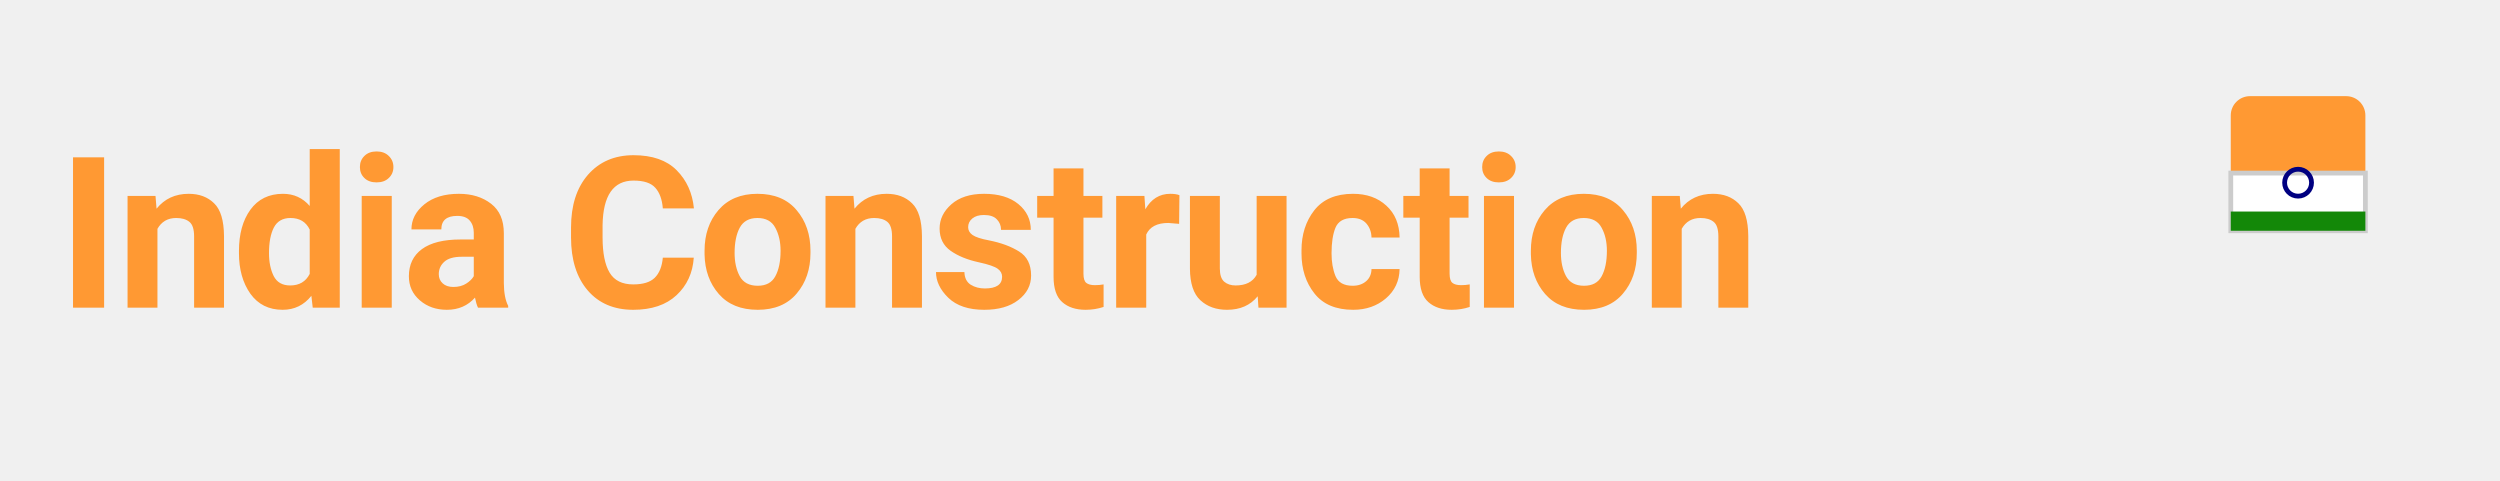
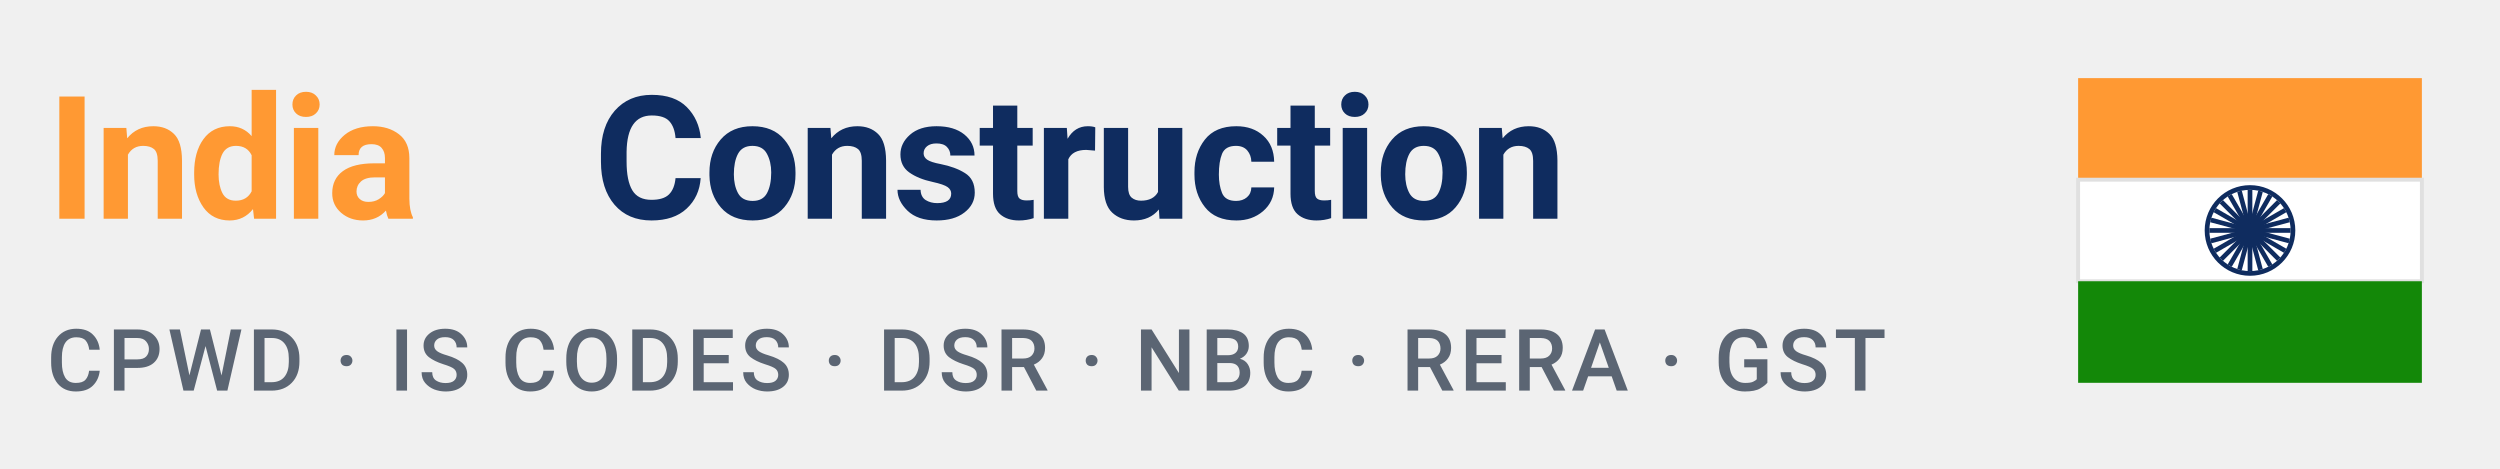
- <svg xmlns="http://www.w3.org/2000/svg" viewBox="0 0 260 50" width="260" height="50" role="img" aria-label="India Construction Pack">
-   <g font-family="-apple-system, BlinkMacSystemFont, 'Segoe UI', Roboto, 'Helvetica Neue', Arial, sans-serif" font-weight="700" font-size="22" letter-spacing="-0.3">
-     <text x="6" y="32" fill="#FF9933">India Construction</text>
+ <svg xmlns="http://www.w3.org/2000/svg" viewBox="0 0 320 60" width="320" height="60" role="img" aria-label="India Construction Pack">
+   <g font-family="-apple-system, BlinkMacSystemFont, 'Segoe UI', Roboto, 'Helvetica Neue', Arial, sans-serif" font-weight="700" letter-spacing="-0.3">
+     <text x="6" y="28" font-size="22" fill="#FF9933">India</text>
+     <text x="76" y="28" font-size="22" fill="#0F2C5F">Construction</text>
+     <text x="6" y="50" font-size="11" fill="#5B6573" font-weight="500" letter-spacing="0.6">CPWD · IS CODES · DSR · NBC · RERA · GST</text>
  </g>
-   <rect x="232" y="10" width="14" height="14" rx="2" fill="#FF9933" />
-   <rect x="232" y="18" width="14" height="6" fill="#FFFFFF" stroke="#CCCCCC" stroke-width="0.5" />
-   <rect x="232" y="22" width="14" height="2" rx="0" fill="#138808" />
-   <circle cx="239" cy="19" r="1.4" fill="none" stroke="#000080" stroke-width="0.5" />
+   <g transform="translate(266, 10)">
+     <rect x="0" y="0" width="44" height="13" fill="#FF9933" />
+     <rect x="0" y="13" width="44" height="13" fill="#FFFFFF" stroke="#E0E0E0" stroke-width="0.5" />
+     <rect x="0" y="26" width="44" height="13" fill="#138808" />
+     <g transform="translate(22, 19.5)" stroke="#0F2C5F" stroke-width="0.6" fill="none">
+       <circle r="5.5" />
+       <circle r="1.2" fill="#0F2C5F" />
+       <g>
+         <line x1="0" y1="-5.2" x2="0" y2="5.2" />
+         <line x1="0" y1="-5.2" x2="0" y2="5.2" transform="rotate(15)" />
+         <line x1="0" y1="-5.2" x2="0" y2="5.2" transform="rotate(30)" />
+         <line x1="0" y1="-5.2" x2="0" y2="5.2" transform="rotate(45)" />
+         <line x1="0" y1="-5.2" x2="0" y2="5.2" transform="rotate(60)" />
+         <line x1="0" y1="-5.2" x2="0" y2="5.2" transform="rotate(75)" />
+         <line x1="0" y1="-5.2" x2="0" y2="5.2" transform="rotate(90)" />
+         <line x1="0" y1="-5.2" x2="0" y2="5.2" transform="rotate(105)" />
+         <line x1="0" y1="-5.2" x2="0" y2="5.2" transform="rotate(120)" />
+         <line x1="0" y1="-5.2" x2="0" y2="5.2" transform="rotate(135)" />
+         <line x1="0" y1="-5.2" x2="0" y2="5.2" transform="rotate(150)" />
+         <line x1="0" y1="-5.2" x2="0" y2="5.2" transform="rotate(165)" />
+       </g>
+     </g>
+   </g>
</svg>
